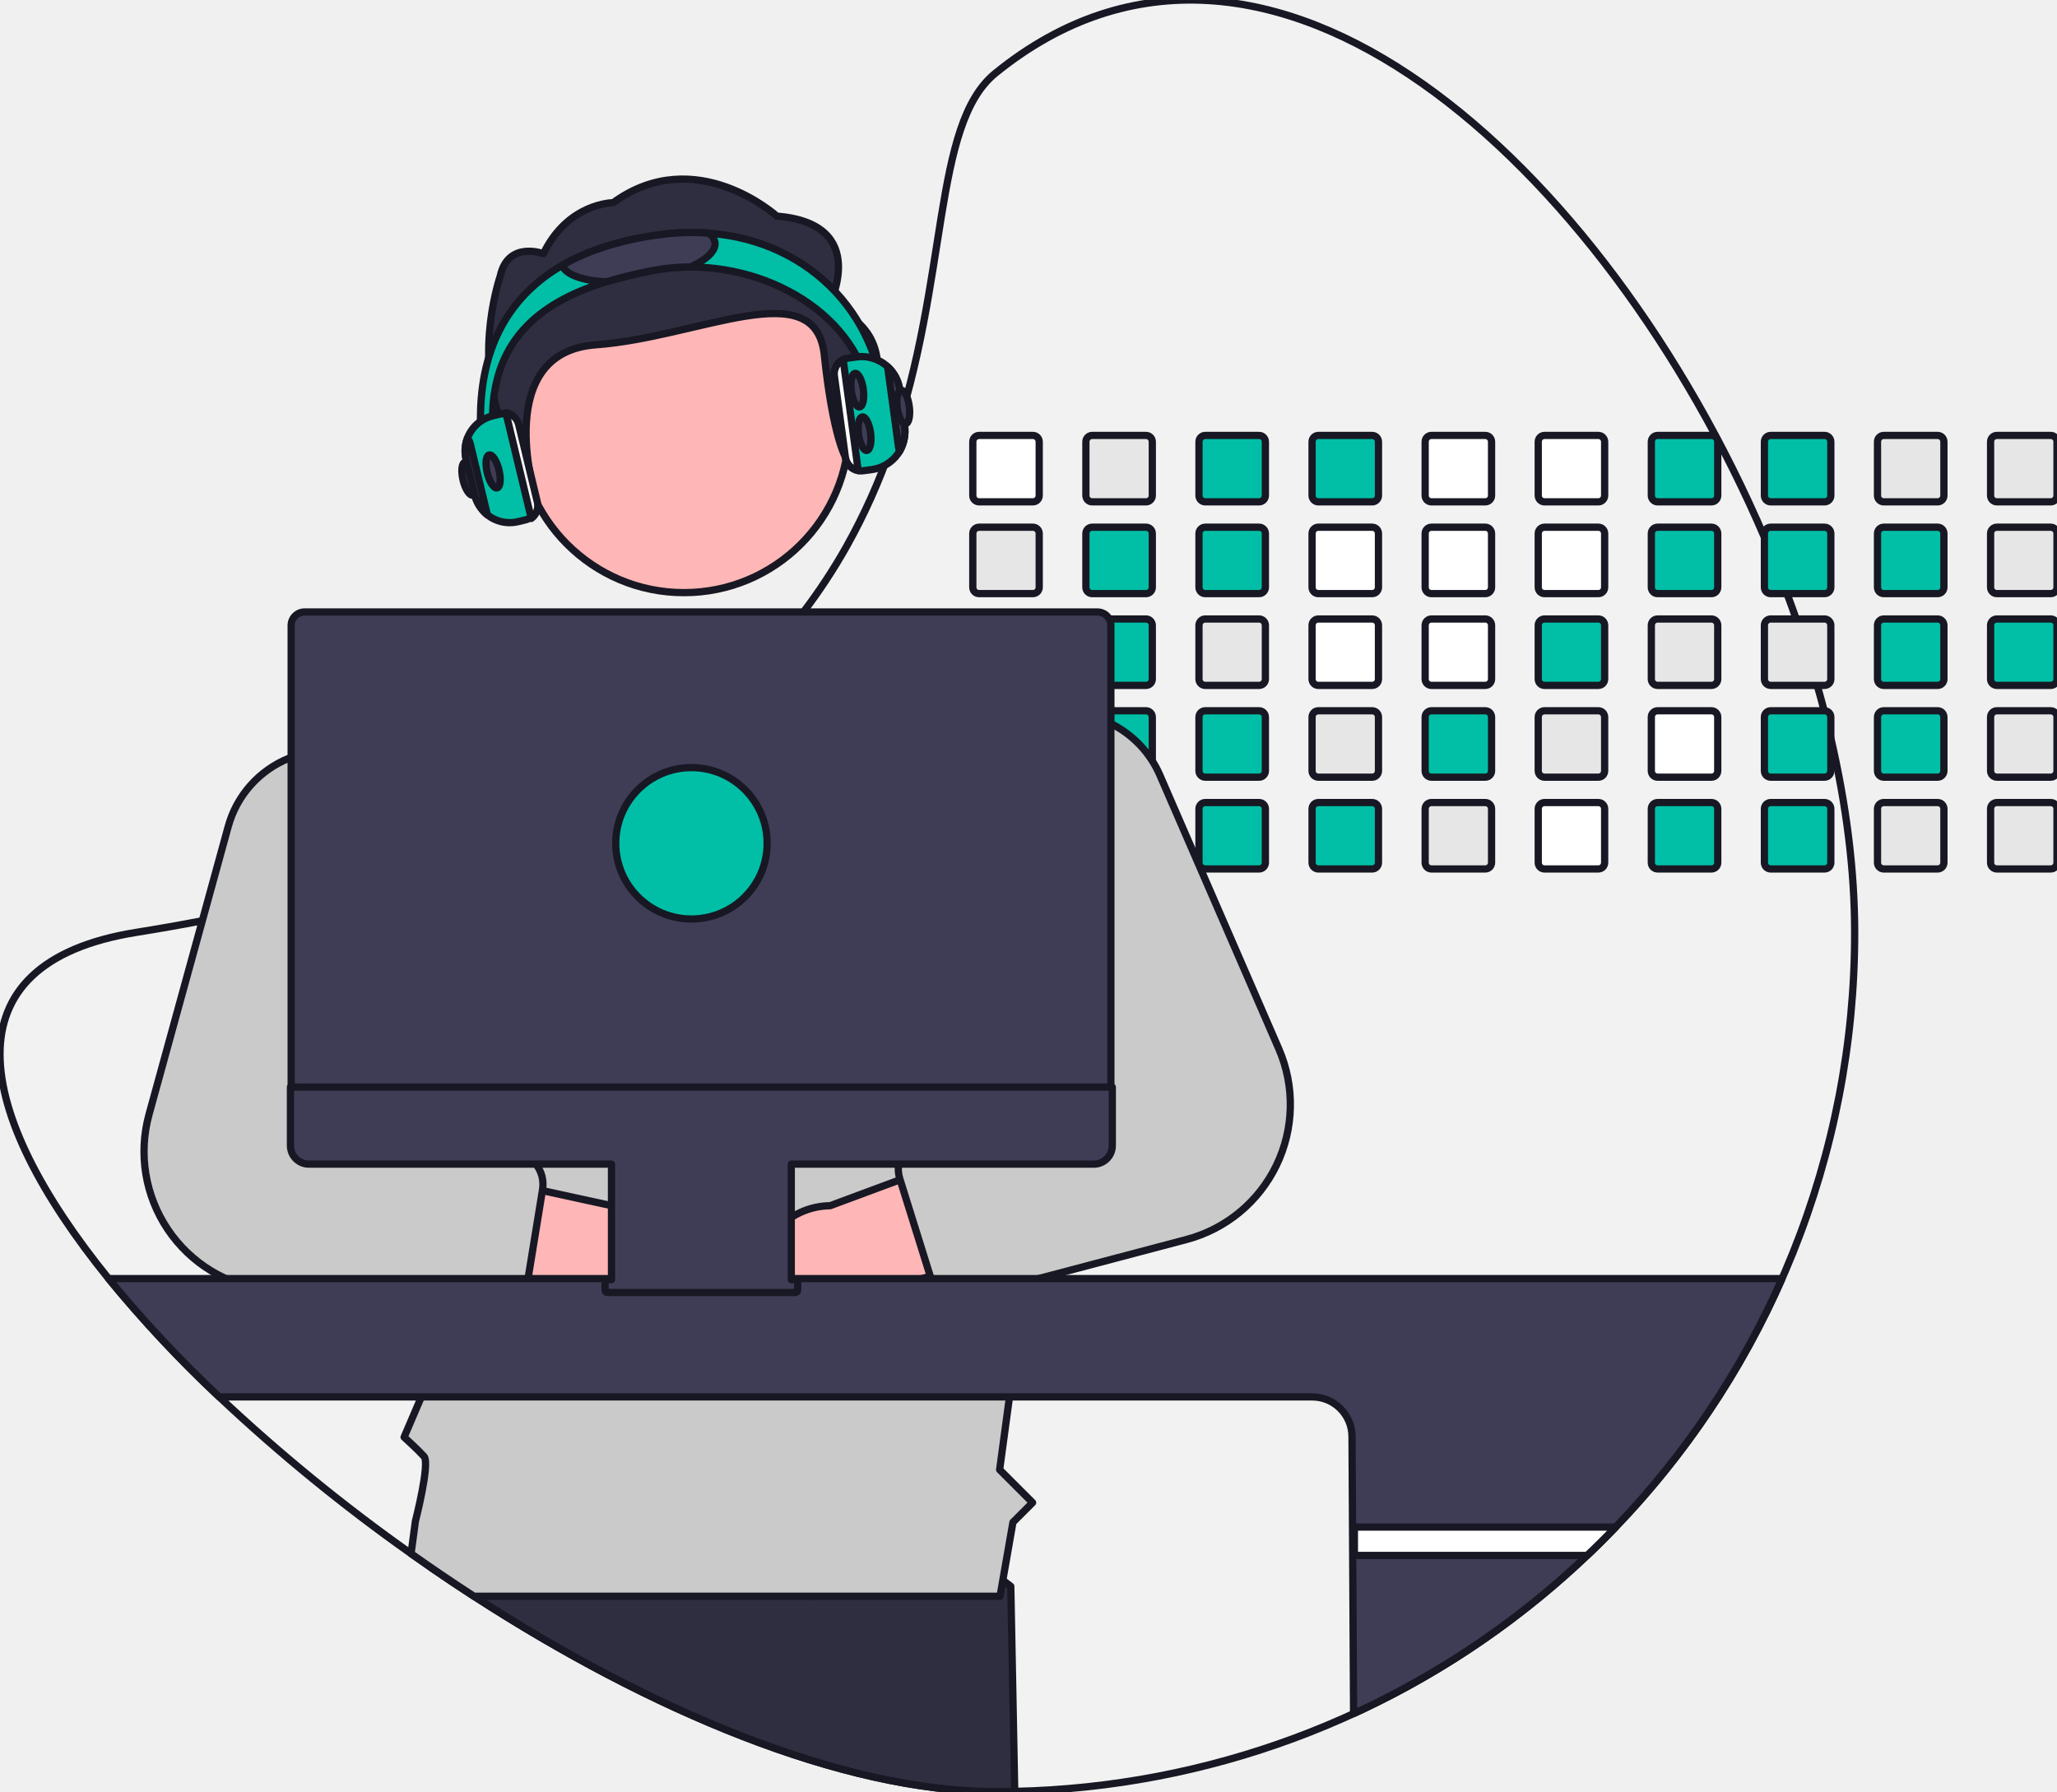
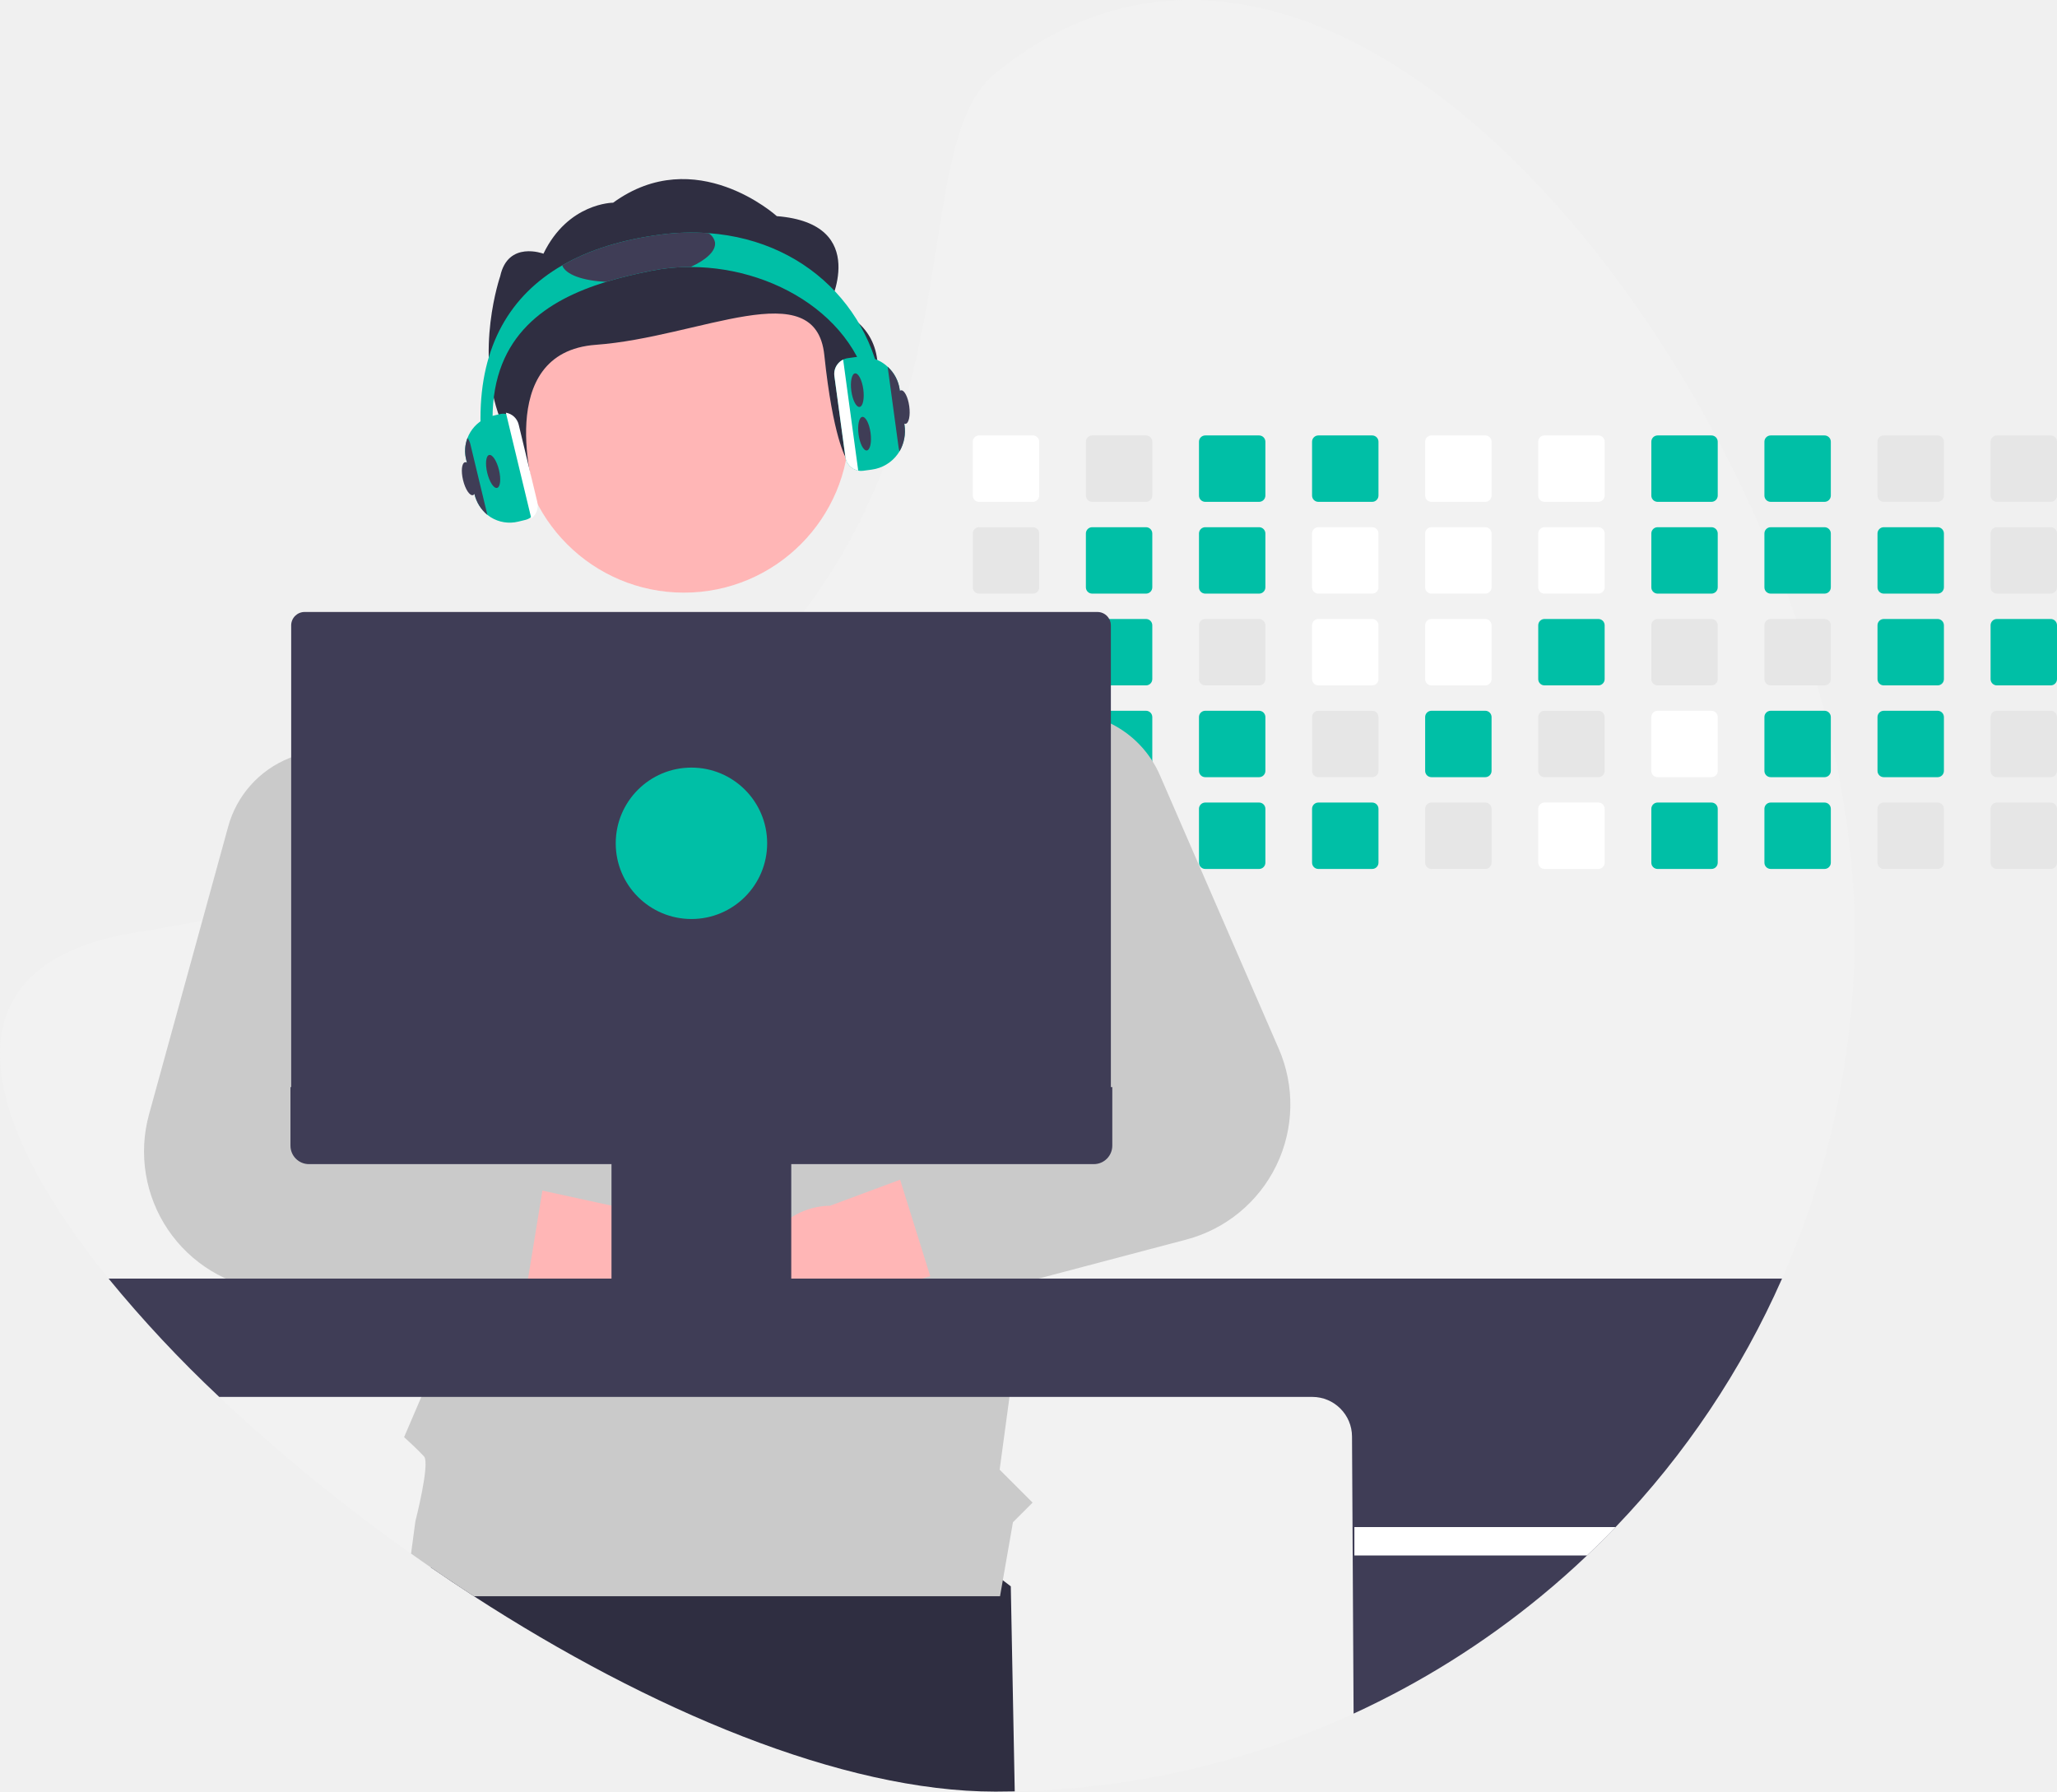
- <svg xmlns="http://www.w3.org/2000/svg" id="f1b25b43-9e03-45b3-af71-047f5bd7d8f3" data-name="Layer 1" width="850.538" height="740.83" viewBox="0 0 850.538 740.83" stroke-width="3" stroke="#171823" stroke-linejoin="round" stroke-linecap="round">
+ <svg xmlns="http://www.w3.org/2000/svg" id="f1b25b43-9e03-45b3-af71-047f5bd7d8f3" data-name="Layer 1" width="850.538" height="740.83" viewBox="0 0 850.538 740.83" stroke-width="3" stroke-linejoin="round" stroke-linecap="round">
  <path d="M941.609,465.125a354.21,354.21,0,0,1-98.85,245.9q-5.745,6.015-11.8,11.74-9.225,8.775-19.07,16.87a353.934,353.934,0,0,1-217.58,80.69q-3.975.09-7.98.09c-63.43,0-143.21-33.88-215.61-80.78q-8.985-5.82-17.81-11.91-4.125-2.82-8.21-5.72a730.43,730.43,0,0,1-79.32-64.8,514.116,514.116,0,0,1-45.75-48.92c-55.63-68.62-67.9-130.45,11.41-143.16q14.085-2.25,27.34-4.81,19.2-3.69,36.75-7.97,23.64-5.745,44.42-12.46,6.99-2.25,13.66-4.59c65.74-23.09,109.74-53.2,139.69-85.87q7.62-8.295,14.05-16.79a236.055,236.055,0,0,0,17.83-27.12,254.898,254.898,0,0,0,18.41-41.05l.27-.78c23.83-68.74,16.58-132.5,42.87-153.84,112.38-91.23,252.29,38.69,317.96,191.9q4.965,11.58,9.34,23.3,1.965,5.235,3.79,10.49,4.8,13.695,8.71,27.46,1.5,5.25,2.86,10.49c.97,3.77,1.9,7.53,2.76,11.29C938.139,412.305,941.609,439.455,941.609,465.125Z" transform="translate(-174.731 -79.58524)" fill="#f2f2f2" />
  <path d="M594.309,820.325q-3.975.09-7.98.09c-63.43,0-143.21-33.88-215.61-80.78q-8.985-5.82-17.81-11.91l5.16-31.4,156.21-20.74,78.4,59.95Z" transform="translate(-174.731 -79.58524)" fill="#2f2e41" />
  <path d="M601.829,259.635h-22.26a2.601,2.601,0,0,0-2.6,2.6v22.27a2.593,2.593,0,0,0,2.6,2.59h22.26a2.599,2.599,0,0,0,2.6-2.59v-22.27A2.608,2.608,0,0,0,601.829,259.635Z" transform="translate(-174.731 -79.58524)" fill="#fff" />
  <path d="M601.829,297.585h-22.26a2.601,2.601,0,0,0-2.6,2.6v22.27a2.593,2.593,0,0,0,2.6,2.59h22.26a2.599,2.599,0,0,0,2.6-2.59v-22.27A2.608,2.608,0,0,0,601.829,297.585Z" transform="translate(-174.731 -79.58524)" fill="#e6e6e6" />
  <path d="M601.829,335.535h-22.26a2.601,2.601,0,0,0-2.6,2.6v22.26a2.595,2.595,0,0,0,2.6,2.6h22.26a2.601,2.601,0,0,0,2.6-2.6v-22.26A2.608,2.608,0,0,0,601.829,335.535Z" transform="translate(-174.731 -79.58524)" fill="#e6e6e6" />
  <path d="M604.389,375.625a2.617,2.617,0,0,0-2.56-2.14h-22.26a2.601,2.601,0,0,0-2.6,2.6v22.26a2.595,2.595,0,0,0,2.6,2.6h22.26a2.601,2.601,0,0,0,2.6-2.6v-22.26A2.313,2.313,0,0,0,604.389,375.625Z" transform="translate(-174.731 -79.58524)" fill="#e6e6e6" />
  <path d="M602.839,411.635a2.634,2.634,0,0,0-1.01-.2h-22.26a2.595,2.595,0,0,0-2.6,2.6v22.26a2.588,2.588,0,0,0,2.6,2.6h22.26a2.601,2.601,0,0,0,2.6-2.6v-22.26A2.616,2.616,0,0,0,602.839,411.635Z" transform="translate(-174.731 -79.58524)" fill="#e6e6e6" />
  <path d="M648.589,259.635h-22.26a2.601,2.601,0,0,0-2.6,2.6v22.27a2.593,2.593,0,0,0,2.6,2.59h22.26a2.599,2.599,0,0,0,2.6-2.59v-22.27A2.608,2.608,0,0,0,648.589,259.635Z" transform="translate(-174.731 -79.58524)" fill="#e6e6e6" />
  <path d="M648.589,297.585h-22.26a2.601,2.601,0,0,0-2.6,2.6v22.27a2.593,2.593,0,0,0,2.6,2.59h22.26a2.599,2.599,0,0,0,2.6-2.59v-22.27A2.608,2.608,0,0,0,648.589,297.585Z" transform="translate(-174.731 -79.58524)" fill="#00bfa6" />
  <path d="M648.589,335.535h-22.26a2.601,2.601,0,0,0-2.6,2.6v22.26a2.595,2.595,0,0,0,2.6,2.6h22.26a2.601,2.601,0,0,0,2.6-2.6v-22.26A2.608,2.608,0,0,0,648.589,335.535Z" transform="translate(-174.731 -79.58524)" fill="#00bfa6" />
  <path d="M648.589,373.485h-22.26a2.593,2.593,0,0,0-2.46,1.78,2.478,2.478,0,0,0-.14.82v22.26a2.595,2.595,0,0,0,2.6,2.6h22.26a2.601,2.601,0,0,0,2.6-2.6v-22.26A2.608,2.608,0,0,0,648.589,373.485Z" transform="translate(-174.731 -79.58524)" fill="#00bfa6" />
  <path d="M648.589,411.435h-22.26a2.595,2.595,0,0,0-2.6,2.6v22.26a2.595,2.595,0,0,0,2.6,2.6h22.26a2.601,2.601,0,0,0,2.6-2.6v-22.26A2.601,2.601,0,0,0,648.589,411.435Z" transform="translate(-174.731 -79.58524)" fill="#e6e6e6" />
  <path d="M695.349,259.635h-22.26a2.601,2.601,0,0,0-2.6,2.6v22.27a2.593,2.593,0,0,0,2.6,2.59h22.26a2.599,2.599,0,0,0,2.6-2.59v-22.27A2.608,2.608,0,0,0,695.349,259.635Z" transform="translate(-174.731 -79.58524)" fill="#00bfa6" />
  <path d="M695.349,297.585h-22.26a2.601,2.601,0,0,0-2.6,2.6v22.27a2.593,2.593,0,0,0,2.6,2.59h22.26a2.599,2.599,0,0,0,2.6-2.59v-22.27A2.608,2.608,0,0,0,695.349,297.585Z" transform="translate(-174.731 -79.58524)" fill="#00bfa6" />
  <path d="M695.349,335.535h-22.26a2.601,2.601,0,0,0-2.6,2.6v22.26a2.595,2.595,0,0,0,2.6,2.6h22.26a2.601,2.601,0,0,0,2.6-2.6v-22.26A2.608,2.608,0,0,0,695.349,335.535Z" transform="translate(-174.731 -79.58524)" fill="#e6e6e6" />
  <path d="M695.349,373.485h-22.26a2.601,2.601,0,0,0-2.6,2.6v22.26a2.595,2.595,0,0,0,2.6,2.6h22.26a2.601,2.601,0,0,0,2.6-2.6v-22.26A2.608,2.608,0,0,0,695.349,373.485Z" transform="translate(-174.731 -79.58524)" fill="#00bfa6" />
  <path d="M695.349,411.435h-22.26a2.595,2.595,0,0,0-2.6,2.6v22.26a2.595,2.595,0,0,0,2.6,2.6h22.26a2.601,2.601,0,0,0,2.6-2.6v-22.26A2.601,2.601,0,0,0,695.349,411.435Z" transform="translate(-174.731 -79.58524)" fill="#00bfa6" />
  <path d="M742.109,259.635h-22.26a2.601,2.601,0,0,0-2.6,2.6v22.27a2.593,2.593,0,0,0,2.6,2.59h22.26a2.599,2.599,0,0,0,2.6-2.59v-22.27A2.608,2.608,0,0,0,742.109,259.635Z" transform="translate(-174.731 -79.58524)" fill="#00bfa6" />
  <path d="M742.109,297.585h-22.26a2.601,2.601,0,0,0-2.6,2.6v22.27a2.593,2.593,0,0,0,2.6,2.59h22.26a2.599,2.599,0,0,0,2.6-2.59v-22.27A2.608,2.608,0,0,0,742.109,297.585Z" transform="translate(-174.731 -79.58524)" fill="#fff" />
  <path d="M742.109,335.535h-22.26a2.601,2.601,0,0,0-2.6,2.6v22.26a2.595,2.595,0,0,0,2.6,2.6h22.26a2.601,2.601,0,0,0,2.6-2.6v-22.26A2.608,2.608,0,0,0,742.109,335.535Z" transform="translate(-174.731 -79.58524)" fill="#fff" />
  <path d="M742.109,373.485h-22.26a2.601,2.601,0,0,0-2.6,2.6v22.26a2.595,2.595,0,0,0,2.6,2.6h22.26a2.601,2.601,0,0,0,2.6-2.6v-22.26A2.608,2.608,0,0,0,742.109,373.485Z" transform="translate(-174.731 -79.58524)" fill="#e6e6e6" />
  <path d="M742.109,411.435h-22.26a2.595,2.595,0,0,0-2.6,2.6v22.26a2.595,2.595,0,0,0,2.6,2.6h22.26a2.601,2.601,0,0,0,2.6-2.6v-22.26A2.601,2.601,0,0,0,742.109,411.435Z" transform="translate(-174.731 -79.58524)" fill="#00bfa6" />
  <path d="M788.869,259.635h-22.27a2.599,2.599,0,0,0-2.59,2.6v22.27a2.591,2.591,0,0,0,2.59,2.59h22.27a2.599,2.599,0,0,0,2.6-2.59v-22.27A2.608,2.608,0,0,0,788.869,259.635Z" transform="translate(-174.731 -79.58524)" fill="#fff" />
  <path d="M788.869,297.585h-22.27a2.599,2.599,0,0,0-2.59,2.6v22.27a2.59,2.59,0,0,0,2.59,2.59h22.27a2.599,2.599,0,0,0,2.6-2.59v-22.27A2.608,2.608,0,0,0,788.869,297.585Z" transform="translate(-174.731 -79.58524)" fill="#fff" />
  <path d="M788.869,335.535h-22.27a2.599,2.599,0,0,0-2.59,2.6v22.26a2.593,2.593,0,0,0,2.59,2.6h22.27a2.601,2.601,0,0,0,2.6-2.6v-22.26A2.608,2.608,0,0,0,788.869,335.535Z" transform="translate(-174.731 -79.58524)" fill="#fff" />
  <path d="M788.869,373.485h-22.27a2.599,2.599,0,0,0-2.59,2.6v22.26a2.593,2.593,0,0,0,2.59,2.6h22.27a2.601,2.601,0,0,0,2.6-2.6v-22.26A2.608,2.608,0,0,0,788.869,373.485Z" transform="translate(-174.731 -79.58524)" fill="#00bfa6" />
  <path d="M788.869,411.435h-22.27a2.593,2.593,0,0,0-2.59,2.6v22.26a2.593,2.593,0,0,0,2.59,2.6h22.27a2.601,2.601,0,0,0,2.6-2.6v-22.26A2.601,2.601,0,0,0,788.869,411.435Z" transform="translate(-174.731 -79.58524)" fill="#e6e6e6" />
  <path d="M835.629,259.635h-22.27a2.599,2.599,0,0,0-2.59,2.6v22.27a2.591,2.591,0,0,0,2.59,2.59h22.27a2.599,2.599,0,0,0,2.6-2.59v-22.27A2.608,2.608,0,0,0,835.629,259.635Z" transform="translate(-174.731 -79.58524)" fill="#fff" />
  <path d="M835.629,297.585h-22.27a2.599,2.599,0,0,0-2.59,2.6v22.27a2.59,2.59,0,0,0,2.59,2.59h22.27a2.599,2.599,0,0,0,2.6-2.59v-22.27A2.608,2.608,0,0,0,835.629,297.585Z" transform="translate(-174.731 -79.58524)" fill="#fff" />
  <path d="M835.629,335.535h-22.27a2.599,2.599,0,0,0-2.59,2.6v22.26a2.593,2.593,0,0,0,2.59,2.6h22.27a2.601,2.601,0,0,0,2.6-2.6v-22.26A2.608,2.608,0,0,0,835.629,335.535Z" transform="translate(-174.731 -79.58524)" fill="#00bfa6" />
  <path d="M835.629,373.485h-22.27a2.599,2.599,0,0,0-2.59,2.6v22.26a2.593,2.593,0,0,0,2.59,2.6h22.27a2.601,2.601,0,0,0,2.6-2.6v-22.26A2.608,2.608,0,0,0,835.629,373.485Z" transform="translate(-174.731 -79.58524)" fill="#e6e6e6" />
  <path d="M835.629,411.435h-22.27a2.593,2.593,0,0,0-2.59,2.6v22.26a2.593,2.593,0,0,0,2.59,2.6h22.27a2.601,2.601,0,0,0,2.6-2.6v-22.26A2.601,2.601,0,0,0,835.629,411.435Z" transform="translate(-174.731 -79.58524)" fill="#fff" />
  <path d="M882.389,259.635h-22.27a2.599,2.599,0,0,0-2.59,2.6v22.27a2.591,2.591,0,0,0,2.59,2.59h22.27a2.599,2.599,0,0,0,2.6-2.59v-22.27A2.608,2.608,0,0,0,882.389,259.635Z" transform="translate(-174.731 -79.58524)" fill="#00bfa6" />
  <path d="M882.389,297.585h-22.27a2.599,2.599,0,0,0-2.59,2.6v22.27a2.59,2.59,0,0,0,2.59,2.59h22.27a2.599,2.599,0,0,0,2.6-2.59v-22.27A2.608,2.608,0,0,0,882.389,297.585Z" transform="translate(-174.731 -79.58524)" fill="#00bfa6" />
  <path d="M882.389,335.535h-22.27a2.599,2.599,0,0,0-2.59,2.6v22.26a2.593,2.593,0,0,0,2.59,2.6h22.27a2.601,2.601,0,0,0,2.6-2.6v-22.26A2.608,2.608,0,0,0,882.389,335.535Z" transform="translate(-174.731 -79.58524)" fill="#e6e6e6" />
  <path d="M882.389,373.485h-22.27a2.599,2.599,0,0,0-2.59,2.6v22.26a2.593,2.593,0,0,0,2.59,2.6h22.27a2.601,2.601,0,0,0,2.6-2.6v-22.26A2.608,2.608,0,0,0,882.389,373.485Z" transform="translate(-174.731 -79.58524)" fill="#fff" />
  <path d="M882.389,411.435h-22.27a2.593,2.593,0,0,0-2.59,2.6v22.26a2.593,2.593,0,0,0,2.59,2.6h22.27a2.601,2.601,0,0,0,2.6-2.6v-22.26A2.601,2.601,0,0,0,882.389,411.435Z" transform="translate(-174.731 -79.58524)" fill="#00bfa6" />
  <path d="M929.149,259.635h-22.27a2.599,2.599,0,0,0-2.59,2.6v22.27a2.591,2.591,0,0,0,2.59,2.59h22.27a2.599,2.599,0,0,0,2.6-2.59v-22.27A2.608,2.608,0,0,0,929.149,259.635Z" transform="translate(-174.731 -79.58524)" fill="#00bfa6" />
  <path d="M929.149,297.585h-22.27a2.599,2.599,0,0,0-2.59,2.6v22.27a2.59,2.59,0,0,0,2.59,2.59h22.27a2.599,2.599,0,0,0,2.6-2.59v-22.27A2.608,2.608,0,0,0,929.149,297.585Z" transform="translate(-174.731 -79.58524)" fill="#00bfa6" />
  <path d="M929.149,335.535h-22.27a2.599,2.599,0,0,0-2.59,2.6v22.26a2.593,2.593,0,0,0,2.59,2.6h22.27a2.601,2.601,0,0,0,2.6-2.6v-22.26A2.608,2.608,0,0,0,929.149,335.535Z" transform="translate(-174.731 -79.58524)" fill="#e6e6e6" />
  <path d="M929.149,373.485h-22.27a2.599,2.599,0,0,0-2.59,2.6v22.26a2.593,2.593,0,0,0,2.59,2.6h22.27a2.601,2.601,0,0,0,2.6-2.6v-22.26A2.608,2.608,0,0,0,929.149,373.485Z" transform="translate(-174.731 -79.58524)" fill="#00bfa6" />
  <path d="M929.149,411.435h-22.27a2.593,2.593,0,0,0-2.59,2.6v22.26a2.593,2.593,0,0,0,2.59,2.6h22.27a2.601,2.601,0,0,0,2.6-2.6v-22.26A2.601,2.601,0,0,0,929.149,411.435Z" transform="translate(-174.731 -79.58524)" fill="#00bfa6" />
  <path d="M975.909,259.635h-22.27a2.599,2.599,0,0,0-2.59,2.6v22.27a2.591,2.591,0,0,0,2.59,2.59h22.27a2.599,2.599,0,0,0,2.6-2.59v-22.27A2.608,2.608,0,0,0,975.909,259.635Z" transform="translate(-174.731 -79.58524)" fill="#e6e6e6" />
  <path d="M975.909,297.585h-22.27a2.599,2.599,0,0,0-2.59,2.6v22.27a2.59,2.59,0,0,0,2.59,2.59h22.27a2.599,2.599,0,0,0,2.6-2.59v-22.27A2.608,2.608,0,0,0,975.909,297.585Z" transform="translate(-174.731 -79.58524)" fill="#00bfa6" />
  <path d="M975.909,335.535h-22.27a2.599,2.599,0,0,0-2.59,2.6v22.26a2.593,2.593,0,0,0,2.59,2.6h22.27a2.601,2.601,0,0,0,2.6-2.6v-22.26A2.608,2.608,0,0,0,975.909,335.535Z" transform="translate(-174.731 -79.58524)" fill="#00bfa6" />
  <path d="M975.909,373.485h-22.27a2.599,2.599,0,0,0-2.59,2.6v22.26a2.593,2.593,0,0,0,2.59,2.6h22.27a2.601,2.601,0,0,0,2.6-2.6v-22.26A2.608,2.608,0,0,0,975.909,373.485Z" transform="translate(-174.731 -79.58524)" fill="#00bfa6" />
  <path d="M975.909,411.435h-22.27a2.593,2.593,0,0,0-2.59,2.6v22.26a2.593,2.593,0,0,0,2.59,2.6h22.27a2.601,2.601,0,0,0,2.6-2.6v-22.26A2.601,2.601,0,0,0,975.909,411.435Z" transform="translate(-174.731 -79.58524)" fill="#e6e6e6" />
  <path d="M1022.669,259.635h-22.27a2.599,2.599,0,0,0-2.59,2.6v22.27a2.591,2.591,0,0,0,2.59,2.59h22.27a2.599,2.599,0,0,0,2.6-2.59v-22.27A2.608,2.608,0,0,0,1022.669,259.635Z" transform="translate(-174.731 -79.58524)" fill="#e6e6e6" />
  <path d="M1022.669,297.585h-22.27a2.599,2.599,0,0,0-2.59,2.6v22.27a2.591,2.591,0,0,0,2.59,2.59h22.27a2.599,2.599,0,0,0,2.6-2.59v-22.27A2.608,2.608,0,0,0,1022.669,297.585Z" transform="translate(-174.731 -79.58524)" fill="#e6e6e6" />
  <path d="M1022.669,335.535h-22.27a2.599,2.599,0,0,0-2.59,2.6v22.26a2.593,2.593,0,0,0,2.59,2.6h22.27a2.601,2.601,0,0,0,2.6-2.6v-22.26A2.608,2.608,0,0,0,1022.669,335.535Z" transform="translate(-174.731 -79.58524)" fill="#00bfa6" />
  <path d="M1022.669,373.485h-22.27a2.599,2.599,0,0,0-2.59,2.6v22.26a2.593,2.593,0,0,0,2.59,2.6h22.27a2.601,2.601,0,0,0,2.6-2.6v-22.26A2.608,2.608,0,0,0,1022.669,373.485Z" transform="translate(-174.731 -79.58524)" fill="#e6e6e6" />
  <path d="M1022.669,411.435h-22.27a2.593,2.593,0,0,0-2.59,2.6v22.26a2.593,2.593,0,0,0,2.59,2.6h22.27a2.601,2.601,0,0,0,2.6-2.6v-22.26A2.601,2.601,0,0,0,1022.669,411.435Z" transform="translate(-174.731 -79.58524)" fill="#e6e6e6" />
  <polygon points="336.095 660.051 335.475 660.051 336.005 659.981 336.095 660.051" fill="#2f2e41" />
  <circle id="b6132315-04e2-4cdb-a713-107c9cd58b0b" data-name="ab6171fa-7d69-4734-b81c-8dff60f9761b" cx="282.814" cy="176.733" r="68.322" fill="#ffb6b6" />
  <path id="f4304bdd-ba2d-4fff-b404-410205410c5d" data-name="bf427902-b9bf-4946-b5d7-5c1c7e04535e" d="M517.377,206.226s17.869-34.161-21.444-37.266c0,0-33.515-30.402-67.676-5.558,0,0-18.633,0-28.823,21.086,0,0-14.655-5.558-17.876,9.317,0,0-10.723,31.055,0,59.005,10.723,27.95,14.285,31.055,14.285,31.055s-17.621-58.598,25.27-61.704,90.887-29.909,94.461,4.251,8.953,42.578,8.953,42.578S558.479,220.201,517.377,206.226Z" transform="translate(-174.731 -79.58524)" fill="#2f2e41" />
  <path d="M634.279,424.695l-.22,1.16-2.47,13.04-17.07,90.2-1.01,5.31-2.12,11.23-2.9,15.32-6.43,33.95-1.84,9.73-.69,3.65-.24,1.28-1.91,10.07-.58,3.04-4.66,34.53-4.07,30.09,13.62,13.62-8.12,8.12-5.33,30.53.01.07H370.719q-13.2-8.55-26.02-17.63l1.79-13.4s6.16-23.93,3.57-26.79c-2.58-2.86-8.24-7.97-8.24-7.97l7.13-16.64.99-2.31-1.66-34.43-.04-.83-.55-11.35-.07-1.46-.11-2.19-2.11-43.68-.04-.72-.64-13.24-.6-12.59-.26-5.31-2.57-53.13-1.74-36.08-1.52-31.41,6.11-2.07,65.35-22.21,27.07-35.19,56.34.42,27.58.21,46.02,42.68,10.47,5,.08.04,7.51,3.59,19.04,9.09,20.13,9.62,10.33,4.93Z" transform="translate(-174.731 -79.58524)" fill="#cacaca" />
  <path d="M443.84,637.136a30.286,30.286,0,0,1-40.664-22.43L296.617,599.588l37.043-41.902,95.511,20.78a30.45,30.45,0,0,1,14.669,58.67Z" transform="translate(-174.731 -79.58524)" fill="#ffb6b6" />
  <path d="M396.329,560.955a13.522,13.522,0,0,0-7.89-4.87l-43.72-9.09-4.49-.93a18.933,18.933,0,0,1-12.53-9.07,19.161,19.161,0,0,1-2.45-7.9,18.895,18.895,0,0,1,.89-7.48l15.15-45.65,9.83-29.62a41.792,41.792,0,0,0,2.09-11.05,43.349,43.349,0,0,0-9.07-28.89,42.693,42.693,0,0,0-49.01-13.64c-.25.09-.51.19-.76.29a42.583,42.583,0,0,0-25.31,28.41l-10.68,38.85-22.03,80.09a57.766,57.766,0,0,0,48.96,72.68l62.97,7.38,29.14,3.42a13.497,13.497,0,0,0,14.84-10.73,4.895,4.895,0,0,0,.11-.55l.7-4.32,5.93-36.38.06-.37A13.475,13.475,0,0,0,396.329,560.955Z" transform="translate(-174.731 -79.58524)" fill="#cacaca" />
  <path d="M511.714,638.302a30.286,30.286,0,0,0,37.094-27.94l103.362-29.994L609.588,544.109l-91.626,34.041a30.45,30.45,0,0,0-6.249,60.152Z" transform="translate(-174.731 -79.58524)" fill="#ffb6b6" />
  <path d="M703.489,513.275,654.329,400.135a42.819,42.819,0,0,0-20.27-21.35,43.356,43.356,0,0,0-8.78-3.2c-.47-.12-.94-.23-1.41-.32a42.132,42.132,0,0,0-19.48.36,42.814,42.814,0,0,0-27.34,21.73,1.004,1.004,0,0,0-.08.14,43.1,43.1,0,0,0-.37,38.85l.61,1.22,34.74,69.77a18.9,18.9,0,0,1-10.5,26.19l-2.44.88-43.88,15.85a13.497,13.497,0,0,0-8.33,16.79l.11.35,12.3,39.36c.06.18.12.36.19.54a7.054,7.054,0,0,0,.4.99,13.482,13.482,0,0,0,15.81,7.53l23.68-6.25,4.83-1.28,61.15-16.15a57.76,57.76,0,0,0,38.22-78.86Z" transform="translate(-174.731 -79.58524)" fill="#cacaca" />
  <path d="M219.629,608.285a514.116,514.116,0,0,0,45.75,48.92h451.97a16.446,16.446,0,0,1,16.42,16.43l.65,114.53a355.43,355.43,0,0,0,77.47-48.53q9.84-8.085,19.07-16.87,6.045-5.73,11.8-11.74a355.629,355.629,0,0,0,68.82-102.74Z" transform="translate(-174.731 -79.58524)" fill="#3f3d56" />
  <path d="M842.759,711.025q-5.745,6.015-11.8,11.74H734.749v-11.74Z" transform="translate(-174.731 -79.58524)" fill="#fff" />
  <path d="M633.379,335.535a5.538,5.538,0,0,0-4.87-2.9H300.669a5.555,5.555,0,0,0-5.54,5.55v196.22H634.059V338.185A5.385,5.385,0,0,0,633.379,335.535Z" transform="translate(-174.731 -79.58524)" fill="#3f3d56" />
  <path d="M294.832,529.092V553.306a7.644,7.644,0,0,0,7.644,7.644H427.573v47.787h-1.662a.993.993,0,0,0-.993.993v3.324a.993.993,0,0,0,.993.993h77.658a.993.993,0,0,0,.993-.993v-3.324a.993.993,0,0,0-.993-.993h-1.662V560.95H627.004a7.644,7.644,0,0,0,7.644-7.644V529.092Z" transform="translate(-174.731 -79.58524)" fill="#3f3d56" />
  <circle cx="285.903" cy="348.704" r="31.306" fill="#00bfa6" />
  <path d="M540.399,252.585h-5c0-37.8-37.41-62.57-75.15-62.59a82.382,82.382,0,0,0-16.35,1.59c-6.06,1.21-12.35,2.66-18.53,4.55-24.37,7.47-46.97,21.91-46.97,56.45a78.591,78.591,0,0,0,2.54,19.88l-4.84,1.26a83.876,83.876,0,0,1-2.7-21.14c0-30.18,12.39-50.91,33.79-63.27,11.25-6.5,24.98-10.69,40.71-12.73a97.131,97.131,0,0,1,19.75-.6C511.049,179.105,540.399,212.385,540.399,252.585Z" transform="translate(-174.731 -79.58524)" fill="#00bfa6" />
  <path d="M548.729,255.355l-1.97-14.56a15.71,15.71,0,0,0-5-9.56,15.816,15.816,0,0,0-13.25-4l-3.13.43a6.524,6.524,0,0,0-4.35,2.53,6.548,6.548,0,0,0-1.29,4.87l4.55,33.54a6.577,6.577,0,0,0,5.3,5.57,6.154,6.154,0,0,0,1.22.12,6.499,6.499,0,0,0,.88-.06l3.5-.47a15.791,15.791,0,0,0,10.74-6.43c.27-.38.53-.77.77-1.17A16.748,16.748,0,0,0,548.729,255.355Z" transform="translate(-174.731 -79.58524)" fill="#00bfa6" />
  <path d="M523.359,228.275a6.432,6.432,0,0,0-2.33,1.92,6.548,6.548,0,0,0-1.29,4.87l4.55,33.54a6.577,6.577,0,0,0,5.3,5.57Z" transform="translate(-174.731 -79.58524)" fill="#fff" />
  <path d="M548.729,255.355l-1.97-14.56a15.71,15.71,0,0,0-5-9.56l4.53,33.37a6.176,6.176,0,0,0,.41,1.56A16.748,16.748,0,0,0,548.729,255.355Z" transform="translate(-174.731 -79.58524)" fill="#3f3d56" />
  <ellipse cx="532.218" cy="258.909" rx="2.5" ry="7" transform="translate(-204.7047 -5.69071) rotate(-7.72549)" fill="#3f3d56" />
  <ellipse cx="529.218" cy="240.909" rx="2.5" ry="7" transform="translate(-202.3122 -6.25736) rotate(-7.72549)" fill="#3f3d56" />
  <ellipse cx="548.218" cy="247.909" rx="2.5" ry="7" transform="translate(-203.0808 -3.63971) rotate(-7.72549)" fill="#3f3d56" />
  <path d="M460.249,189.995a82.382,82.382,0,0,0-16.35,1.59c-6.06,1.21-12.35,2.66-18.53,4.55-9.65-.47-16.75-2.97-18.18-6.82,11.25-6.5,24.98-10.69,40.71-12.73a97.131,97.131,0,0,1,19.75-.6,5.727,5.727,0,0,1,2.72,3.82C470.839,183.285,466.869,186.985,460.249,189.995Z" transform="translate(-174.731 -79.58524)" fill="#3f3d56" />
  <path d="M396.409,287.285l-7.7-32.01a6.024,6.024,0,0,0-4.88-4.55,6.733,6.733,0,0,0-1-.08,6.026,6.026,0,0,0-1.4.17l-2.98.72a14.904,14.904,0,0,0-10.99,17.96l3.45,14.36a15.845,15.845,0,0,0,5.34,8.62,14.045,14.045,0,0,0,1.36.97,14.809,14.809,0,0,0,11.37,1.84l2.97-.72a5.84,5.84,0,0,0,2.17-1.01A5.993,5.993,0,0,0,396.409,287.285Z" transform="translate(-174.731 -79.58524)" fill="#00bfa6" />
  <ellipse cx="378.629" cy="274.523" rx="2.5" ry="7" transform="translate(-228.4506 16.61926) rotate(-13.53051)" fill="#3f3d56" />
  <ellipse cx="368.629" cy="277.523" rx="2.5" ry="7" transform="translate(-229.4301 14.36289) rotate(-13.53051)" fill="#3f3d56" />
  <path d="M396.899,287.165l-7.7-32.01a6.532,6.532,0,0,0-5.29-4.92l10.51,43.72A6.511,6.511,0,0,0,396.899,287.165Z" transform="translate(-174.731 -79.58524)" fill="#fff" />
  <path d="M369.199,263.155a6.476,6.476,0,0,0-1.17-2.45,14.725,14.725,0,0,0-.57,8.79l3.45,14.36a15.845,15.845,0,0,0,5.34,8.62Z" transform="translate(-174.731 -79.58524)" fill="#3f3d56" />
</svg>
